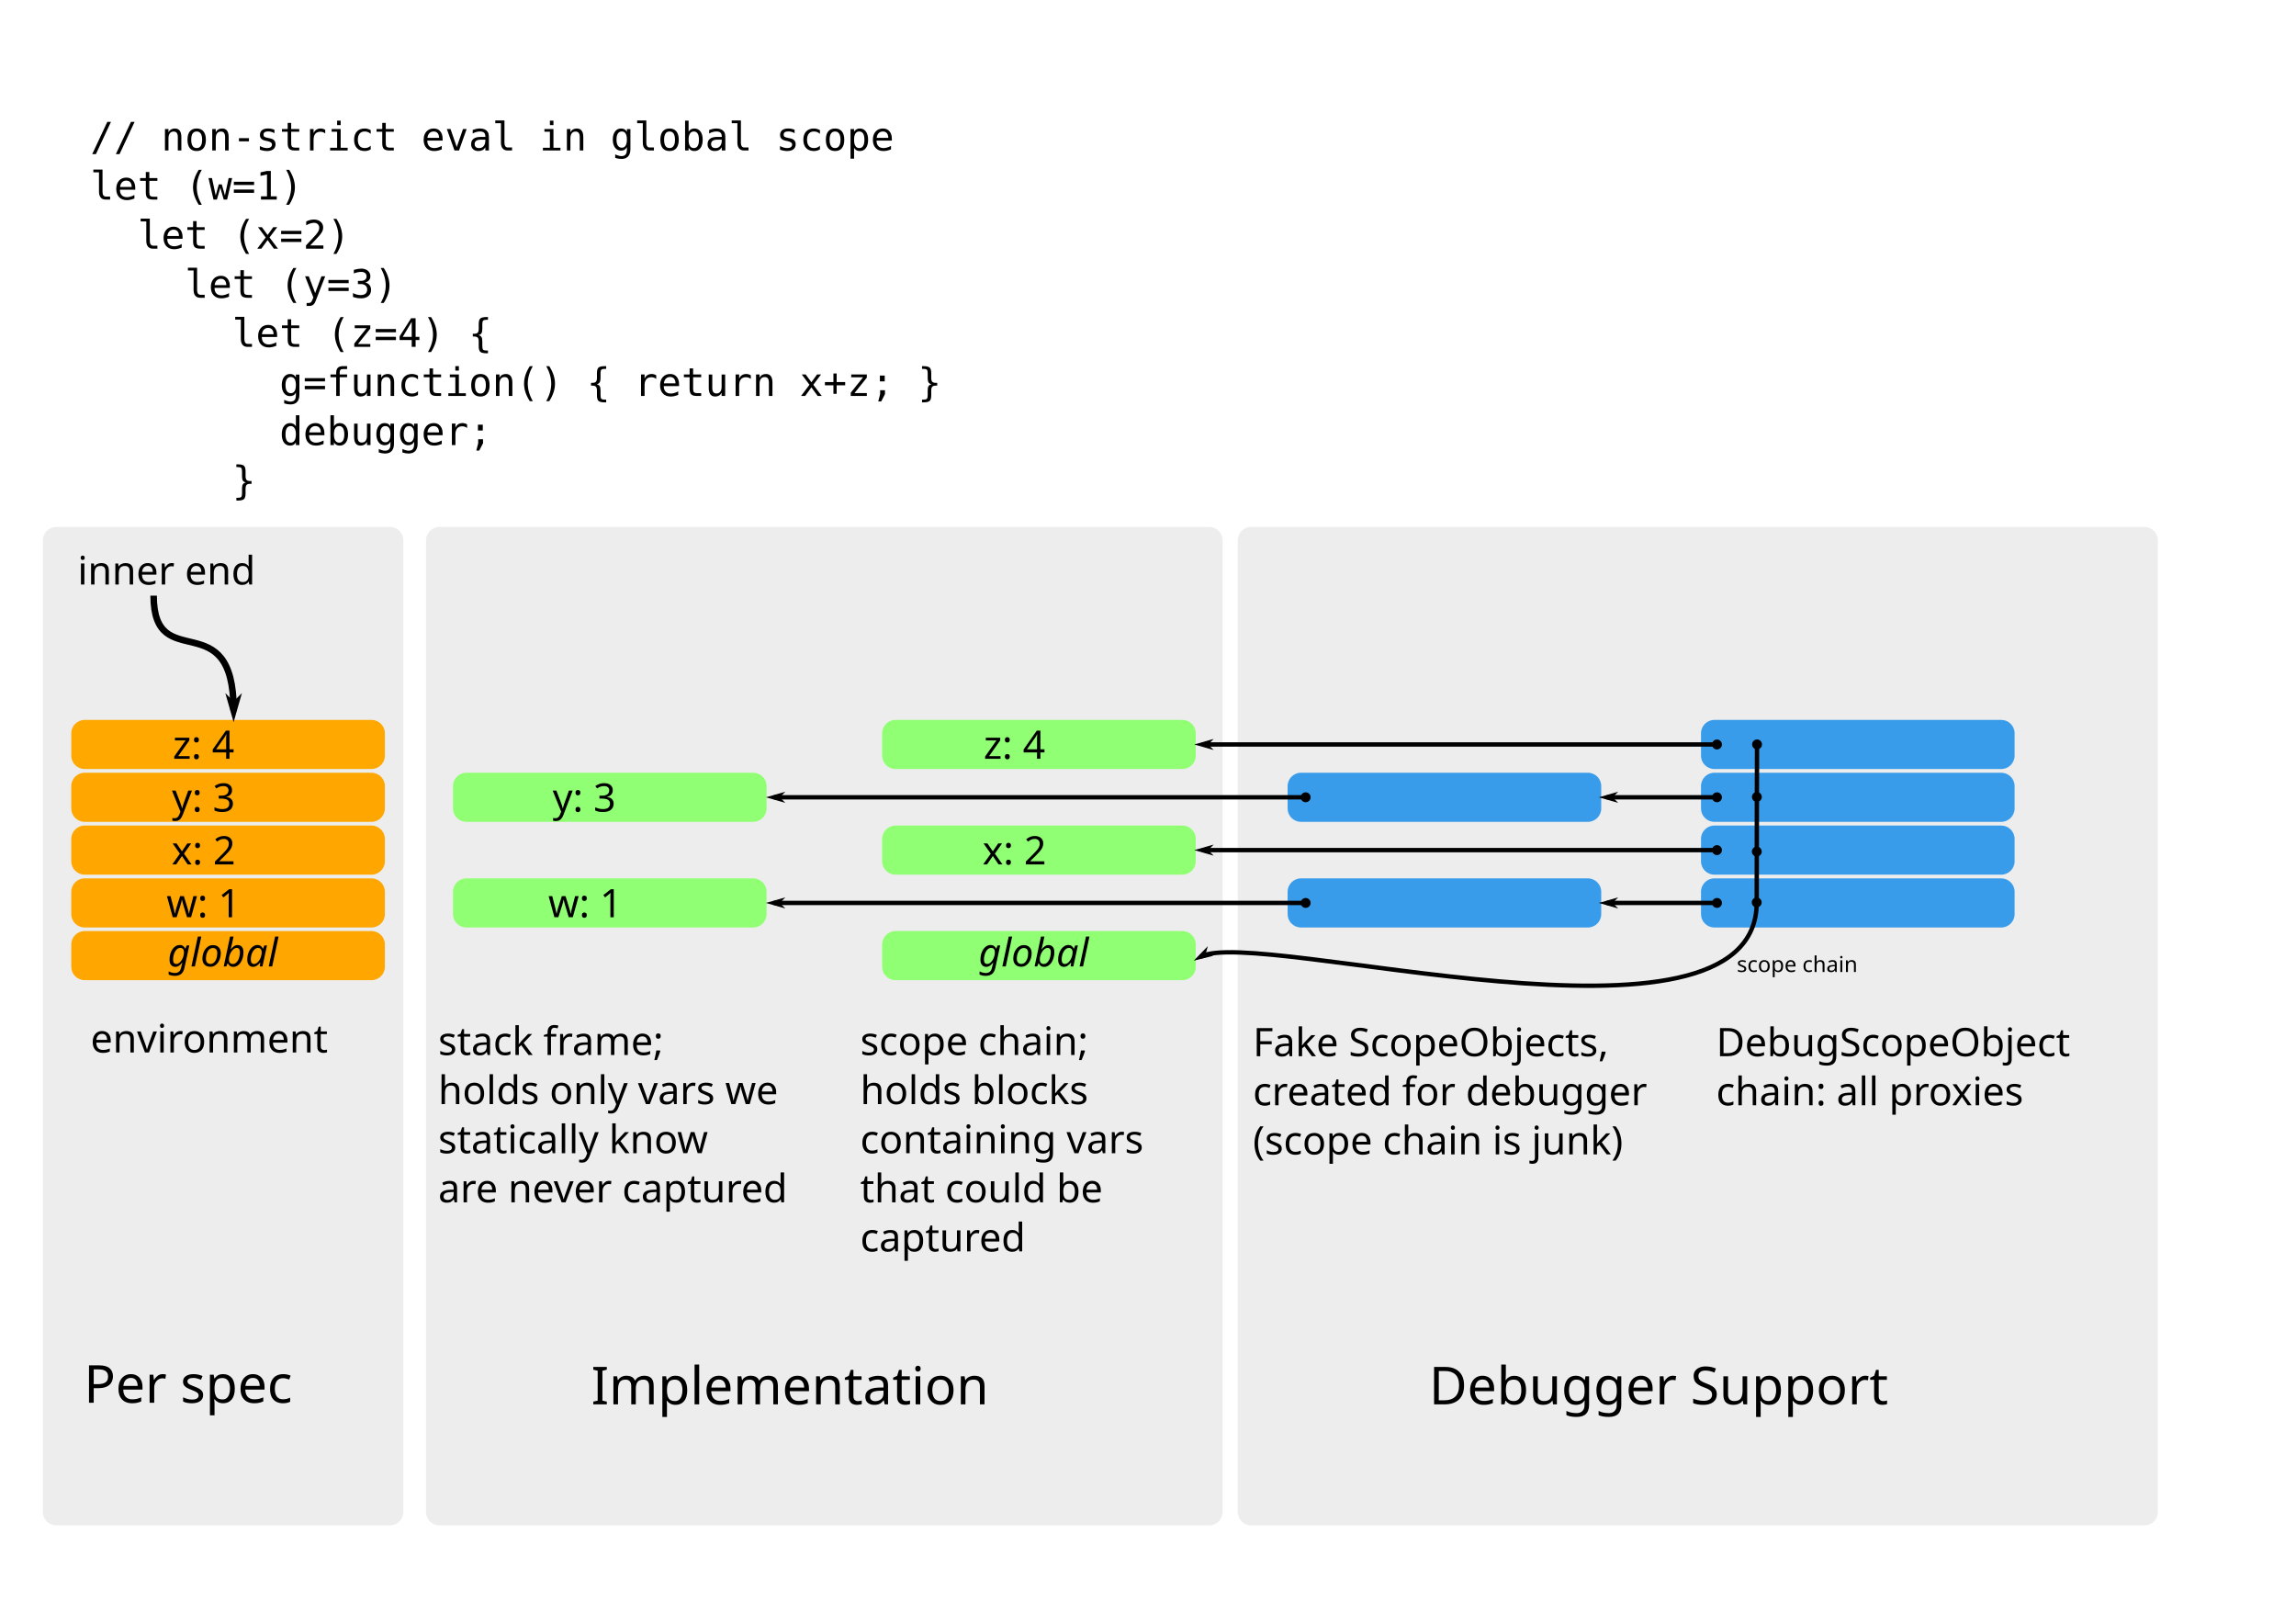
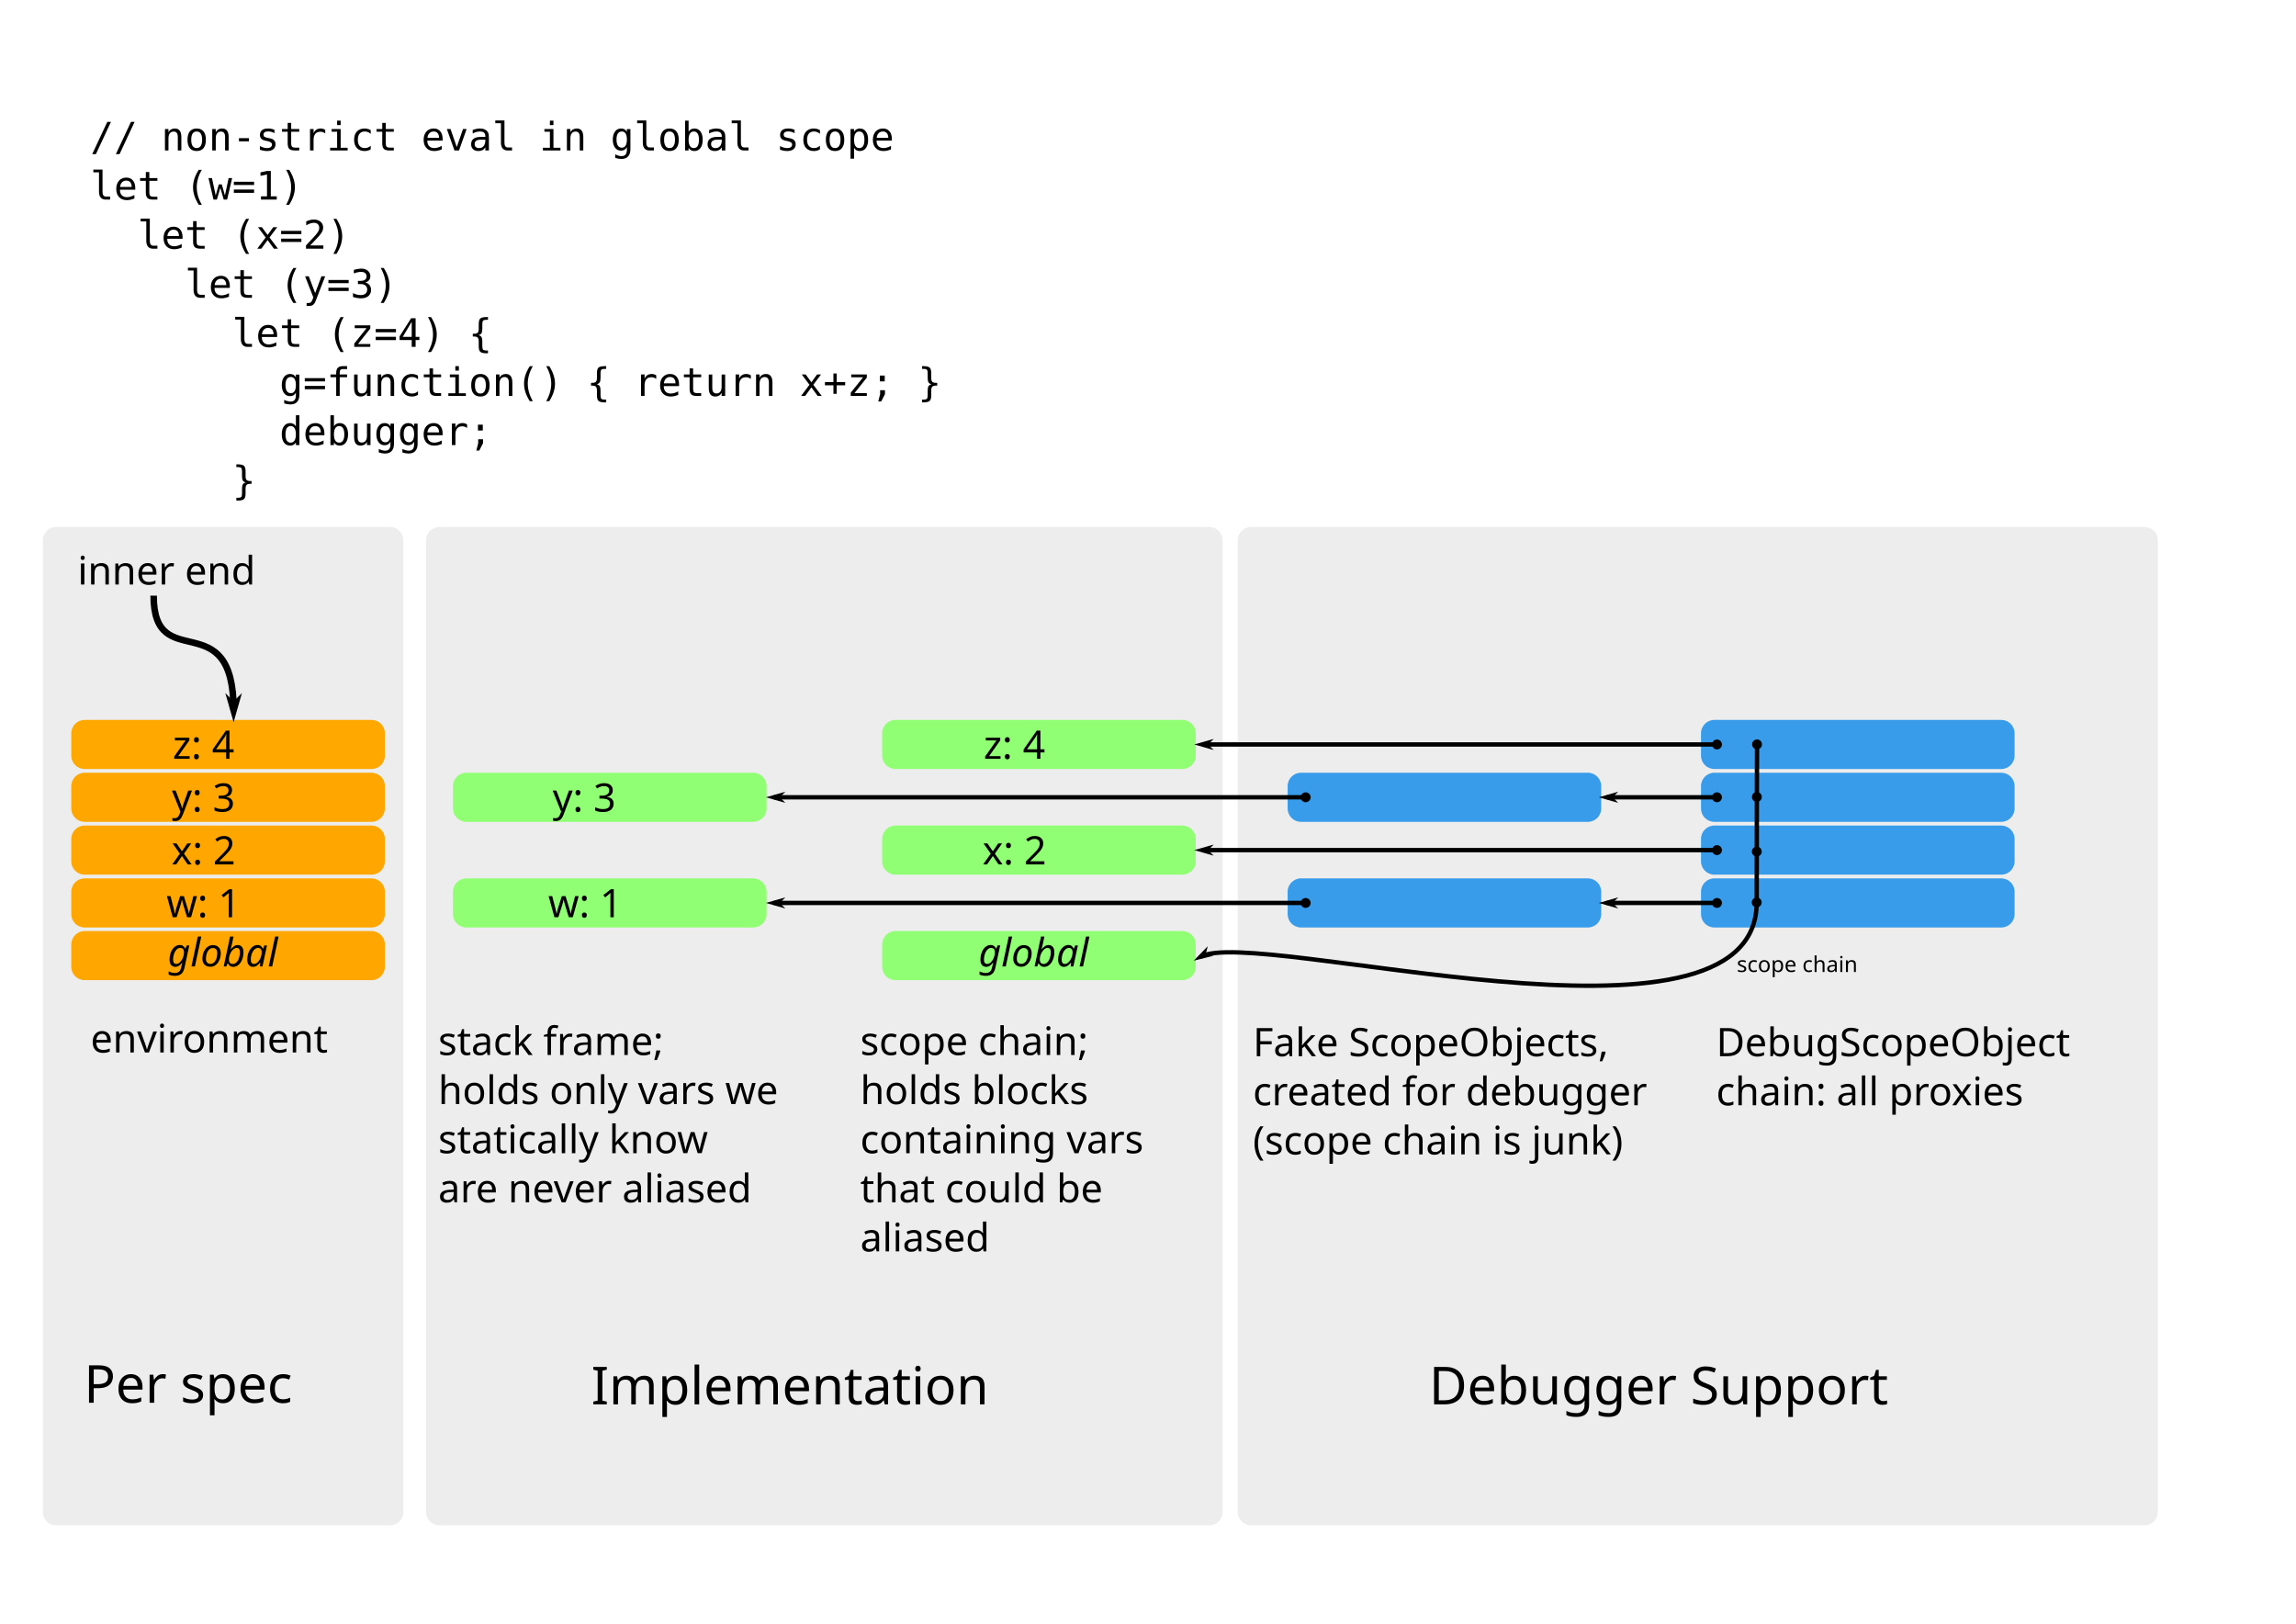
<svg xmlns="http://www.w3.org/2000/svg" width="1052.362" height="744.094" id="svg2" version="1.1">
  <defs id="defs4">
    <marker orient="auto" refY="0.0" refX="0.0" id="DotS" style="overflow:visible">
      <path id="path4365" d="M -2.5,-1.0 C -2.5,1.76 -4.74,4.0 -7.5,4.0 C -10.26,4.0 -12.5,1.76 -12.5,-1.0 C -12.5,-3.76 -10.26,-6.0 -7.5,-6.0 C -4.74,-6.0 -2.5,-3.76 -2.5,-1.0 z " style="fill-rule:evenodd;stroke:#000000;stroke-width:1.0pt;marker-start:none;marker-end:none" transform="scale(0.2) translate(7.4, 1)" />
    </marker>
    <marker orient="auto" refY="0" refX="0" id="Arrow1Send" style="overflow:visible">
      <path id="path4312" d="M 0,0 5,-5 -12.5,0 5,5 0,0 z" style="fill-rule:evenodd;stroke:#000000;stroke-width:1pt;marker-start:none" transform="matrix(-0.2,0,0,-0.2,-1.2,0)" />
    </marker>
    <marker orient="auto" refY="0" refX="0" id="DotS-7" style="overflow:visible">
      <path id="path4365-9" d="m -2.5,-1 c 0,2.76 -2.24,5 -5,5 -2.76,0 -5,-2.24 -5,-5 0,-2.76 2.24,-5 5,-5 2.76,0 5,2.24 5,5 z" style="fill-rule:evenodd;stroke:#000000;stroke-width:1pt;marker-start:none;marker-end:none" transform="matrix(0.2,0,0,0.2,1.48,0.2)" />
    </marker>
    <marker orient="auto" refY="0" refX="0" id="Arrow1Send-3" style="overflow:visible">
      <path id="path4312-1" d="M 0,0 5,-5 -12.5,0 5,5 0,0 z" style="fill-rule:evenodd;stroke:#000000;stroke-width:1pt;marker-start:none" transform="matrix(-0.2,0,0,-0.2,-1.2,0)" />
    </marker>
    <marker orient="auto" refY="0" refX="0" id="DotS-4" style="overflow:visible">
      <path id="path4365-7" d="m -2.5,-1 c 0,2.76 -2.24,5 -5,5 -2.76,0 -5,-2.24 -5,-5 0,-2.76 2.24,-5 5,-5 2.76,0 5,2.24 5,5 z" style="fill-rule:evenodd;stroke:#000000;stroke-width:1pt;marker-start:none;marker-end:none" transform="matrix(0.2,0,0,0.2,1.48,0.2)" />
    </marker>
    <marker orient="auto" refY="0" refX="0" id="Arrow1Send-7" style="overflow:visible">
      <path id="path4312-0" d="M 0,0 5,-5 -12.5,0 5,5 0,0 z" style="fill-rule:evenodd;stroke:#000000;stroke-width:1pt;marker-start:none" transform="matrix(-0.2,0,0,-0.2,-1.2,0)" />
    </marker>
    <marker orient="auto" refY="0" refX="0" id="DotS-1" style="overflow:visible">
      <path id="path4365-92" d="m -2.5,-1 c 0,2.76 -2.24,5 -5,5 -2.76,0 -5,-2.24 -5,-5 0,-2.76 2.24,-5 5,-5 2.76,0 5,2.24 5,5 z" style="fill-rule:evenodd;stroke:#000000;stroke-width:1pt;marker-start:none;marker-end:none" transform="matrix(0.2,0,0,0.2,1.48,0.2)" />
    </marker>
    <marker orient="auto" refY="0" refX="0" id="Arrow1Send-76" style="overflow:visible">
      <path id="path4312-3" d="M 0,0 5,-5 -12.5,0 5,5 0,0 z" style="fill-rule:evenodd;stroke:#000000;stroke-width:1pt;marker-start:none" transform="matrix(-0.2,0,0,-0.2,-1.2,0)" />
    </marker>
    <marker orient="auto" refY="0" refX="0" id="DotS-77" style="overflow:visible">
      <path id="path4365-72" d="m -2.5,-1 c 0,2.76 -2.24,5 -5,5 -2.76,0 -5,-2.24 -5,-5 0,-2.76 2.24,-5 5,-5 2.76,0 5,2.24 5,5 z" style="fill-rule:evenodd;stroke:#000000;stroke-width:1pt;marker-start:none;marker-end:none" transform="matrix(0.2,0,0,0.2,1.48,0.2)" />
    </marker>
    <marker orient="auto" refY="0" refX="0" id="Arrow1Send-39" style="overflow:visible">
      <path id="path4312-9" d="M 0,0 5,-5 -12.5,0 5,5 0,0 z" style="fill-rule:evenodd;stroke:#000000;stroke-width:1pt;marker-start:none" transform="matrix(-0.2,0,0,-0.2,-1.2,0)" />
    </marker>
    <marker orient="auto" refY="0" refX="0" id="marker6157" style="overflow:visible">
      <path id="path6159" d="m -2.5,-1 c 0,2.76 -2.24,5 -5,5 -2.76,0 -5,-2.24 -5,-5 0,-2.76 2.24,-5 5,-5 2.76,0 5,2.24 5,5 z" style="fill-rule:evenodd;stroke:#000000;stroke-width:1pt;marker-start:none;marker-end:none" transform="matrix(0.2,0,0,0.2,1.48,0.2)" />
    </marker>
    <marker orient="auto" refY="0" refX="0" id="marker6161" style="overflow:visible">
      <path id="path6163" d="M 0,0 5,-5 -12.5,0 5,5 0,0 z" style="fill-rule:evenodd;stroke:#000000;stroke-width:1pt;marker-start:none" transform="matrix(-0.2,0,0,-0.2,-1.2,0)" />
    </marker>
  </defs>
  <g id="layer1" transform="translate(0,-308.2677)">
    <rect style="fill:#ededed;fill-opacity:1;stroke:none" id="rect6509-8" width="421.731" height="457.549" x="567.314" y="549.752" rx="6.125" ry="6.125" />
    <text xml:space="preserve" style="font-size:24px;font-style:normal;font-weight:normal;text-align:center;line-height:125%;letter-spacing:0px;word-spacing:0px;text-anchor:middle;fill:#000000;fill-opacity:1;stroke:none;font-family:Sans" x="775.824" y="951.84" id="text6511-9">
      <tspan id="tspan6513-6" x="775.824" y="951.84">Debugger Support</tspan>
    </text>
    <rect style="fill:#ededed;fill-opacity:1;stroke:none" id="rect6509-9" width="165.226" height="457.549" x="19.642" y="549.752" rx="6.125" ry="6.125" />
    <rect style="fill:#ededed;fill-opacity:1;stroke:none" id="rect6509" width="365.115" height="457.549" x="195.267" y="549.752" rx="6.125" ry="6.125" />
    <text xml:space="preserve" style="font-size:18px;font-style:normal;font-variant:normal;font-weight:normal;font-stretch:normal;line-height:125%;letter-spacing:0px;word-spacing:0px;fill:#000000;fill-opacity:1;stroke:none;font-family:Monospace;-inkscape-font-specification:Monospace" x="79.854" y="417.886" id="text2985">
      <tspan id="tspan2987" x="79.854" y="417.886" />
    </text>
    <text xml:space="preserve" style="font-size:18px;font-style:normal;font-variant:normal;font-weight:normal;font-stretch:normal;line-height:125%;letter-spacing:0px;word-spacing:0px;fill:#000000;fill-opacity:1;stroke:none;font-family:Monospace;-inkscape-font-specification:Monospace" x="81.306" y="412.078" id="text2989">
      <tspan id="tspan2991" x="81.306" y="412.078" />
    </text>
    <text xml:space="preserve" style="font-size:18px;font-style:normal;font-variant:normal;font-weight:normal;font-stretch:normal;line-height:125%;letter-spacing:0px;word-spacing:0px;fill:#000000;fill-opacity:1;stroke:none;font-family:Monospace;-inkscape-font-specification:Monospace" x="75.498" y="461.442" id="text2993">
      <tspan id="tspan2995" x="75.498" y="461.442" />
    </text>
    <text xml:space="preserve" style="font-size:10px;font-style:normal;font-variant:normal;font-weight:normal;font-stretch:normal;line-height:125%;letter-spacing:0px;word-spacing:0px;fill:#000000;fill-opacity:1;stroke:none;font-family:Monospace;-inkscape-font-specification:Monospace" x="41.379" y="377.233" id="text2997">
      <tspan id="tspan2999" x="41.379" y="377.233" style="font-size:18px;font-style:normal;font-variant:normal;font-weight:normal;font-stretch:normal;font-family:Monospace;-inkscape-font-specification:Monospace">// non-strict eval in global scope</tspan>
      <tspan x="41.379" y="399.733" style="font-size:18px;font-style:normal;font-variant:normal;font-weight:normal;font-stretch:normal;font-family:Monospace;-inkscape-font-specification:Monospace" id="tspan5625">let (w=1)</tspan>
      <tspan x="41.379" y="422.233" style="font-size:18px;font-style:normal;font-variant:normal;font-weight:normal;font-stretch:normal;font-family:Monospace;-inkscape-font-specification:Monospace" id="tspan3001">  let (x=2)</tspan>
      <tspan x="41.379" y="444.733" style="font-size:18px;font-style:normal;font-variant:normal;font-weight:normal;font-stretch:normal;font-family:Monospace;-inkscape-font-specification:Monospace" id="tspan3007">    let (y=3)</tspan>
      <tspan x="41.379" y="467.233" style="font-size:18px;font-style:normal;font-variant:normal;font-weight:normal;font-stretch:normal;font-family:Monospace;-inkscape-font-specification:Monospace" id="tspan3011">      let (z=4) {</tspan>
      <tspan x="41.379" y="489.733" style="font-size:18px;font-style:normal;font-variant:normal;font-weight:normal;font-stretch:normal;font-family:Monospace;-inkscape-font-specification:Monospace" id="tspan3015">        g=function() { return x+z; }</tspan>
      <tspan x="41.379" y="512.233" style="font-size:18px;font-style:normal;font-variant:normal;font-weight:normal;font-stretch:normal;font-family:Monospace;-inkscape-font-specification:Monospace" id="tspan4869">        debugger;</tspan>
      <tspan x="41.379" y="534.733" style="font-size:18px;font-style:normal;font-variant:normal;font-weight:normal;font-stretch:normal;font-family:Monospace;-inkscape-font-specification:Monospace" id="tspan4871">      }</tspan>
    </text>
    <text xml:space="preserve" style="font-size:18px;font-style:normal;font-weight:normal;line-height:125%;letter-spacing:0px;word-spacing:0px;fill:#000000;fill-opacity:1;stroke:none;font-family:Sans" x="83.484" y="650.914" id="text3787">
      <tspan id="tspan3789" x="83.484" y="650.914" />
    </text>
    <text xml:space="preserve" style="font-size:18px;font-style:normal;font-weight:normal;line-height:125%;letter-spacing:0px;word-spacing:0px;fill:#000000;fill-opacity:1;stroke:none;font-family:Sans" x="131.396" y="724.961" id="text3791">
      <tspan id="tspan3793" x="131.396" y="724.961" />
    </text>
    <text xml:space="preserve" style="font-size:18px;font-style:normal;font-weight:normal;line-height:125%;letter-spacing:0px;word-spacing:0px;fill:#000000;fill-opacity:1;stroke:none;font-family:Sans" x="41.518" y="790.592" id="text3881">
      <tspan x="41.518" y="790.592" id="tspan3885">environment</tspan>
    </text>
    <rect style="fill:#91ff73;fill-opacity:1;stroke:none" id="rect3017-2" width="143.737" height="22.504" x="404.333" y="638.182" rx="6.125" ry="6.125" />
    <text xml:space="preserve" style="font-size:18px;font-style:normal;font-weight:normal;text-align:center;line-height:125%;letter-spacing:0px;word-spacing:0px;text-anchor:middle;fill:#000000;fill-opacity:1;stroke:none;font-family:Sans" x="476.658" y="655.996" id="text3795-7">
      <tspan id="tspan3797-7" x="476.658" y="655.996">z: 4</tspan>
    </text>
    <rect style="fill:#91ff73;fill-opacity:1;stroke:none" id="rect3017-7-9" width="143.737" height="22.504" x="404.333" y="686.597" rx="6.125" ry="6.125" />
    <text xml:space="preserve" style="font-size:18px;font-style:normal;font-weight:normal;text-align:center;line-height:125%;letter-spacing:0px;word-spacing:0px;text-anchor:middle;fill:#000000;fill-opacity:1;stroke:none;font-family:Sans" x="476.658" y="704.41" id="text3795-6-9">
      <tspan id="tspan3797-6-0" x="476.658" y="704.41">x: 2</tspan>
    </text>
    <rect style="fill:#ffa800;fill-opacity:1;stroke:none" id="rect3017" width="143.737" height="22.504" x="32.668" y="638.182" rx="6.125" ry="6.125" />
    <text xml:space="preserve" style="font-size:18px;font-style:normal;font-weight:normal;text-align:center;line-height:125%;letter-spacing:0px;word-spacing:0px;text-anchor:middle;fill:#000000;fill-opacity:1;stroke:none;font-family:Sans" x="104.993" y="655.996" id="text3795">
      <tspan id="tspan3797" x="104.993" y="655.996">z: 4</tspan>
    </text>
    <rect style="fill:#ffa700;fill-opacity:1;stroke:none" id="rect3017-6" width="143.737" height="22.504" x="32.668" y="662.39" rx="6.125" ry="6.125" />
    <text xml:space="preserve" style="font-size:18px;font-style:normal;font-weight:normal;text-align:center;line-height:125%;letter-spacing:0px;word-spacing:0px;text-anchor:middle;fill:#000000;fill-opacity:1;stroke:none;font-family:Sans" x="104.993" y="680.203" id="text3795-0">
      <tspan id="tspan3797-0" x="104.993" y="680.203">y: 3</tspan>
    </text>
    <rect style="fill:#ffa700;fill-opacity:1;stroke:none" id="rect3017-7" width="143.737" height="22.504" x="32.668" y="686.597" rx="6.125" ry="6.125" />
    <text xml:space="preserve" style="font-size:18px;font-style:normal;font-weight:normal;text-align:center;line-height:125%;letter-spacing:0px;word-spacing:0px;text-anchor:middle;fill:#000000;fill-opacity:1;stroke:none;font-family:Sans" x="104.993" y="704.41" id="text3795-6">
      <tspan id="tspan3797-6" x="104.993" y="704.41">x: 2</tspan>
    </text>
    <rect style="fill:#ffa700;fill-opacity:1;stroke:none" id="rect3017-1" width="143.737" height="22.504" x="32.668" y="710.805" rx="6.125" ry="6.125" />
    <text xml:space="preserve" style="font-size:18px;font-style:normal;font-weight:normal;text-align:center;line-height:125%;letter-spacing:0px;word-spacing:0px;text-anchor:middle;fill:#000000;fill-opacity:1;stroke:none;font-family:Sans" x="104.993" y="728.618" id="text3795-5">
      <tspan id="tspan3797-03" x="104.993" y="728.618">w: 1</tspan>
    </text>
    <rect style="fill:#ffa700;fill-opacity:1;stroke:none" id="rect3017-1-5" width="143.737" height="22.504" x="32.668" y="734.942" rx="6.125" ry="6.125" />
    <text xml:space="preserve" style="font-size:18px;font-style:italic;font-weight:normal;line-height:125%;letter-spacing:0px;word-spacing:0px;fill:#000000;fill-opacity:1;stroke:none;font-family:Sans;-inkscape-font-specification:Sans Italic" x="76.846" y="751.16" id="text4169">
      <tspan id="tspan4171" x="76.846" y="751.16">global</tspan>
    </text>
    <rect style="fill:#91ff73;fill-opacity:1;stroke:none" id="rect3017-1-5-6" width="143.737" height="22.504" x="404.333" y="734.942" rx="6.125" ry="6.125" />
    <text xml:space="preserve" style="font-size:18px;font-style:italic;font-weight:normal;line-height:125%;letter-spacing:0px;word-spacing:0px;fill:#000000;fill-opacity:1;stroke:none;font-family:Sans;-inkscape-font-specification:Sans Italic" x="448.511" y="751.16" id="text4169-1">
      <tspan id="tspan4171-8" x="448.511" y="751.16">global</tspan>
    </text>
    <text xml:space="preserve" style="font-size:18px;font-style:normal;font-weight:normal;line-height:125%;letter-spacing:0px;word-spacing:0px;fill:#000000;fill-opacity:1;stroke:none;font-family:Sans" x="394.297" y="791.748" id="text3881-8">
      <tspan x="394.297" y="791.748" id="tspan6231">scope chain;</tspan>
      <tspan x="394.297" y="814.248" id="tspan6237">holds blocks</tspan>
      <tspan x="394.297" y="836.748" id="tspan6243">containing vars</tspan>
      <tspan x="394.297" y="859.248" id="tspan3123">that could be</tspan>
-       <tspan x="394.297" y="881.748" id="tspan6287">captured</tspan>
+       <tspan x="394.297" y="881.748" id="tspan6287">aliased</tspan>
      <tspan x="394.297" y="904.248" id="tspan6235" />
    </text>
    <path style="fill:none;stroke:#000000;stroke-width:3;stroke-linecap:butt;stroke-linejoin:miter;stroke-miterlimit:4;stroke-opacity:1;stroke-dasharray:none;marker-end:url(#Arrow1Send)" d="m 70.417,581.223 c 0,37.087 36.66,2.904 36.66,52.631" id="path4292" />
    <text xml:space="preserve" style="font-size:18px;font-style:normal;font-weight:normal;line-height:125%;letter-spacing:0px;word-spacing:0px;fill:#000000;fill-opacity:1;stroke:none;font-family:Sans" x="35.571" y="576.142" id="text4738">
      <tspan id="tspan4740" x="35.571" y="576.142">inner end</tspan>
    </text>
    <rect style="fill:#389cea;fill-opacity:1;stroke:none" id="rect3017-4" width="143.737" height="22.504" x="779.647" y="638.182" rx="6.125" ry="6.125" />
    <rect style="fill:#389cea;fill-opacity:1;stroke:none" id="rect3017-6-2" width="143.737" height="22.504" x="779.647" y="662.39" rx="6.125" ry="6.125" />
    <rect style="fill:#389cea;fill-opacity:1;stroke:none" id="rect3017-7-8" width="143.737" height="22.504" x="779.647" y="686.597" rx="6.125" ry="6.125" />
    <rect style="fill:#389cea;fill-opacity:1;stroke:none" id="rect3017-1-3" width="143.737" height="22.504" x="779.647" y="710.805" rx="6.125" ry="6.125" />
    <text xml:space="preserve" style="font-size:18px;font-style:normal;font-weight:normal;line-height:125%;letter-spacing:0px;word-spacing:0px;fill:#000000;fill-opacity:1;stroke:none;font-family:Sans" x="786.614" y="792.29" id="text3881-8-9">
      <tspan x="786.614" y="792.29" id="tspan4290-9">DebugScopeObject</tspan>
      <tspan x="786.614" y="814.79" id="tspan6301">chain: all proxies</tspan>
    </text>
    <text xml:space="preserve" style="font-size:18px;font-style:normal;font-weight:normal;text-align:center;line-height:125%;letter-spacing:0px;word-spacing:0px;text-anchor:middle;fill:#000000;fill-opacity:1;stroke:none;font-family:Sans" x="279.946" y="680.203" id="text3795-0-1">
      <tspan id="tspan3797-0-7" x="279.946" y="680.203">y: 3</tspan>
    </text>
    <rect style="fill:#91ff73;fill-opacity:1;stroke:none" id="rect3017-6-27" width="143.737" height="22.504" x="207.62" y="662.39" rx="6.125" ry="6.125" />
    <rect style="fill:#91ff73;fill-opacity:1;stroke:none" id="rect3017-1-9" width="143.737" height="22.504" x="207.62" y="710.805" rx="6.125" ry="6.125" />
    <text xml:space="preserve" style="font-size:18px;font-style:normal;font-weight:normal;text-align:center;line-height:125%;letter-spacing:0px;word-spacing:0px;text-anchor:middle;fill:#000000;fill-opacity:1;stroke:none;font-family:Sans" x="279.946" y="728.618" id="text3795-5-5">
      <tspan id="tspan3797-03-2" x="279.946" y="728.618">w: 1</tspan>
    </text>
    <text xml:space="preserve" style="font-size:18px;font-style:normal;font-weight:normal;line-height:125%;letter-spacing:0px;word-spacing:0px;fill:#000000;fill-opacity:1;stroke:none;font-family:Sans" x="200.852" y="791.748" id="text3881-6">
      <tspan x="200.852" y="791.748" id="tspan6249">stack frame;</tspan>
      <tspan x="200.852" y="814.248" id="tspan6277">holds only vars we</tspan>
      <tspan x="200.852" y="836.748" id="tspan6281">statically know</tspan>
-       <tspan x="200.852" y="859.248" id="tspan6255">are never captured</tspan>
+       <tspan x="200.852" y="859.248" id="tspan6255">are never aliased</tspan>
    </text>
    <text xml:space="preserve" style="font-size:10px;font-style:normal;font-weight:normal;line-height:125%;letter-spacing:0px;word-spacing:0px;fill:#000000;fill-opacity:1;stroke:none;font-family:Sans" x="796.054" y="753.702" id="text5627">
      <tspan id="tspan5629" x="796.054" y="753.702">scope chain</tspan>
    </text>
    <path style="fill:none;stroke:#000000;stroke-width:2;stroke-linecap:butt;stroke-linejoin:miter;stroke-miterlimit:4;stroke-opacity:1;stroke-dasharray:none;marker-start:url(#DotS);marker-end:url(#Arrow1Send)" d="m 786.93,649.435 -235.957,0" id="path5631" />
    <path style="fill:none;stroke:#000000;stroke-width:2;stroke-linecap:butt;stroke-linejoin:miter;stroke-miterlimit:4;stroke-opacity:1;stroke-dasharray:none;marker-start:url(#DotS);marker-end:url(#Arrow1Send)" d="m 786.93,697.849 -235.957,0" id="path5631-5" />
    <rect style="fill:#389cea;fill-opacity:1;stroke:none" id="rect3017-6-27-5" width="143.737" height="22.504" x="590.175" y="662.39" rx="6.125" ry="6.125" />
    <rect style="fill:#389cea;fill-opacity:1;stroke:none" id="rect3017-1-9-9" width="143.737" height="22.504" x="590.175" y="710.805" rx="6.125" ry="6.125" />
    <path style="fill:none;stroke:#000000;stroke-width:2;stroke-linecap:butt;stroke-linejoin:miter;stroke-miterlimit:4;stroke-opacity:1;stroke-dasharray:none;marker-start:url(#DotS);marker-end:url(#Arrow1Send)" d="m 598.405,673.642 -243.759,0" id="path5631-4" />
    <path style="fill:none;stroke:#000000;stroke-width:2;stroke-linecap:butt;stroke-linejoin:miter;stroke-miterlimit:4;stroke-opacity:1;stroke-dasharray:none;marker-start:url(#DotS);marker-end:url(#Arrow1Send)" d="m 598.405,722.057 -243.759,0" id="path5631-53" />
    <text xml:space="preserve" style="font-size:18px;font-style:normal;font-weight:normal;line-height:125%;letter-spacing:0px;word-spacing:0px;fill:#000000;fill-opacity:1;stroke:none;font-family:Sans" x="574.283" y="792.29" id="text3881-8-9-7">
      <tspan x="574.283" y="792.29" id="tspan5623-9">Fake ScopeObjects,</tspan>
      <tspan x="574.283" y="814.79" id="tspan6141">created for debugger</tspan>
      <tspan x="574.283" y="837.29" id="tspan6291">(scope chain is junk)</tspan>
    </text>
    <path style="fill:none;stroke:#000000;stroke-width:2;stroke-linecap:butt;stroke-linejoin:miter;stroke-miterlimit:4;stroke-opacity:1;stroke-dasharray:none;marker-start:url(#DotS);marker-end:url(#Arrow1Send)" d="m 786.93,673.642 -50.549,0" id="path5631-4-1" />
    <path style="fill:none;stroke:#000000;stroke-width:2;stroke-linecap:butt;stroke-linejoin:miter;stroke-miterlimit:4;stroke-opacity:1;stroke-dasharray:none;marker-start:url(#DotS);marker-end:url(#Arrow1Send)" d="m 786.93,722.057 -50.549,0" id="path5631-53-9" />
    <text xml:space="preserve" style="font-size:18px;font-style:normal;font-weight:normal;text-align:center;line-height:125%;letter-spacing:0px;word-spacing:0px;text-anchor:middle;fill:#000000;fill-opacity:1;stroke:none;font-family:Sans" x="279.492" y="680.203" id="text3795-0-8">
      <tspan id="tspan3797-0-6" x="279.492" y="680.203">y: 3</tspan>
    </text>
    <path style="fill:none;stroke:#000000;stroke-width:2;stroke-linecap:butt;stroke-linejoin:miter;stroke-miterlimit:4;stroke-opacity:1;stroke-dasharray:none;marker-start:url(#DotS);marker-end:url(#Arrow1Send);marker-mid:url(#marker6157)" d="m 805.336,649.444 c -0.026,12.455 -0.052,11.622 -0.078,24.077 l -0.039,25.037 -0.039,23.304 c 0,77.406 -230.28,10.645 -254.933,24.878" id="path5071" />
    <text xml:space="preserve" style="font-size:24px;font-style:normal;font-weight:normal;text-align:center;line-height:125%;letter-spacing:0px;word-spacing:0px;text-anchor:middle;fill:#000000;fill-opacity:1;stroke:none;font-family:Sans" x="377.678" y="951.84" id="text6511">
      <tspan id="tspan6513" x="377.678" y="951.84">Implementation</tspan>
    </text>
    <text xml:space="preserve" style="font-size:24px;font-style:normal;font-weight:normal;text-align:center;line-height:125%;letter-spacing:0px;word-spacing:0px;text-anchor:middle;fill:#000000;fill-opacity:1;stroke:none;font-family:Sans" x="101.833" y="951.102" id="text6511-2">
      <tspan id="tspan6513-0" x="101.833" y="951.102">Per spec</tspan>
    </text>
  </g>
</svg>
